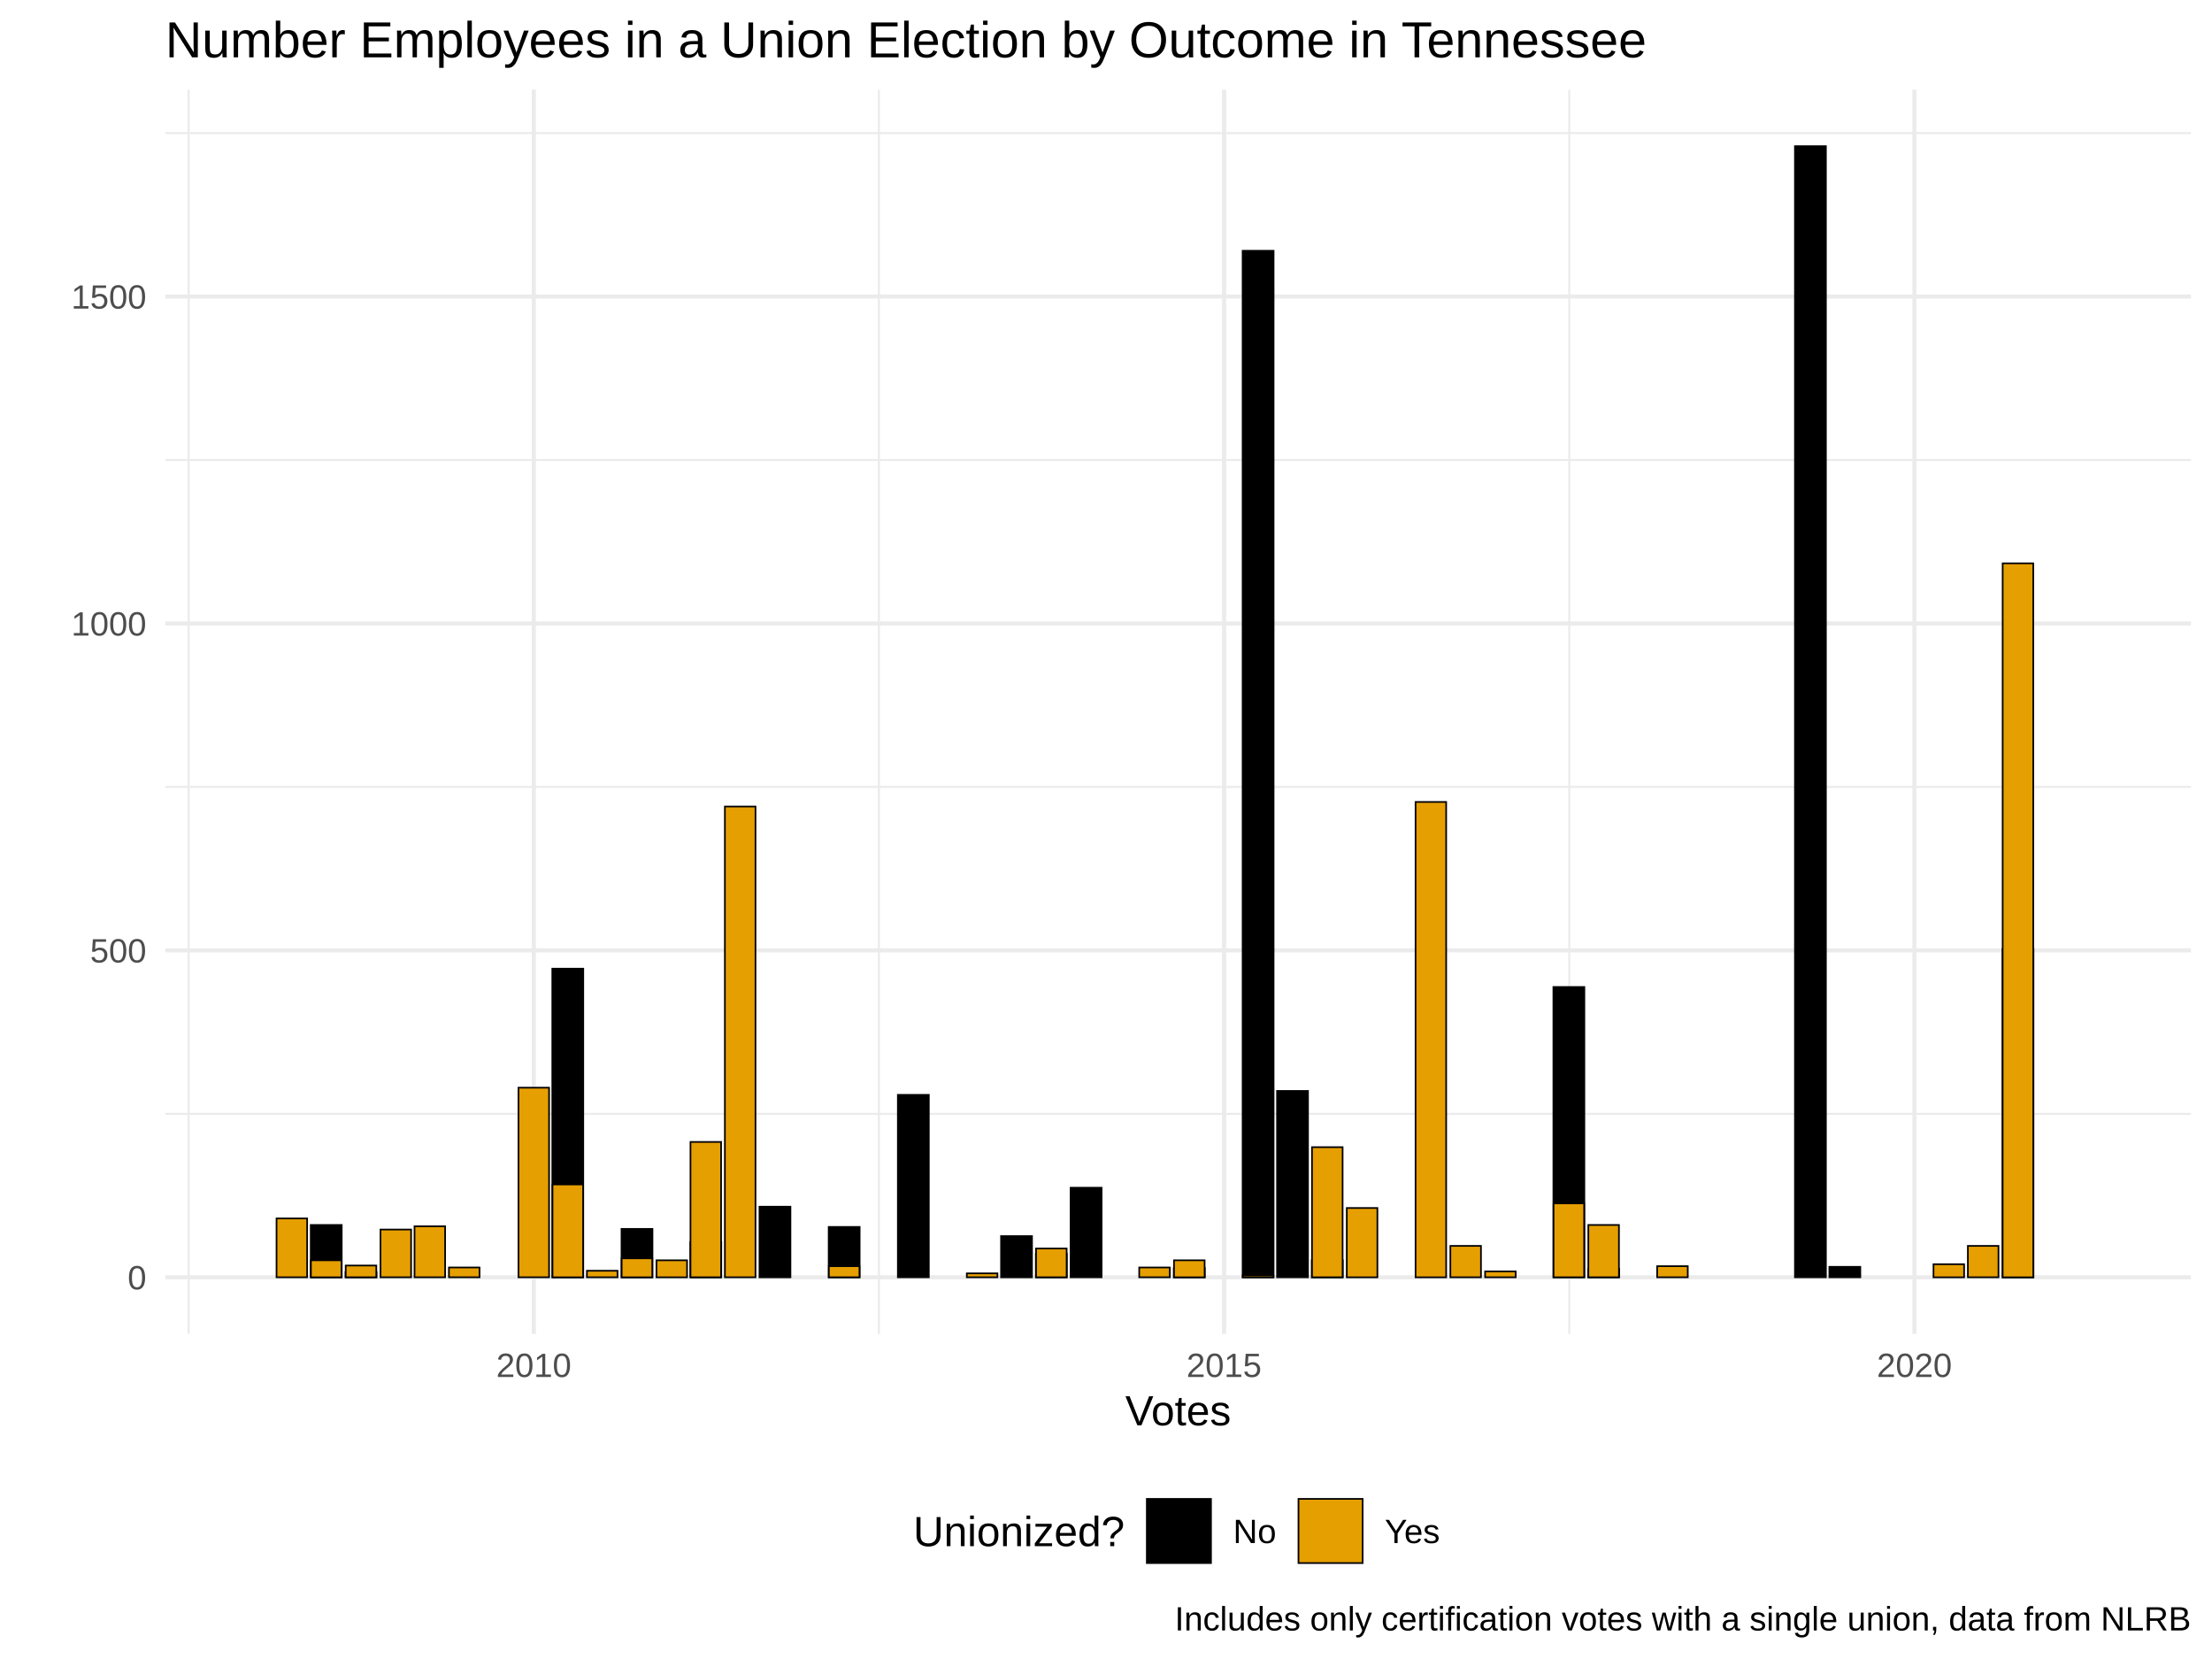
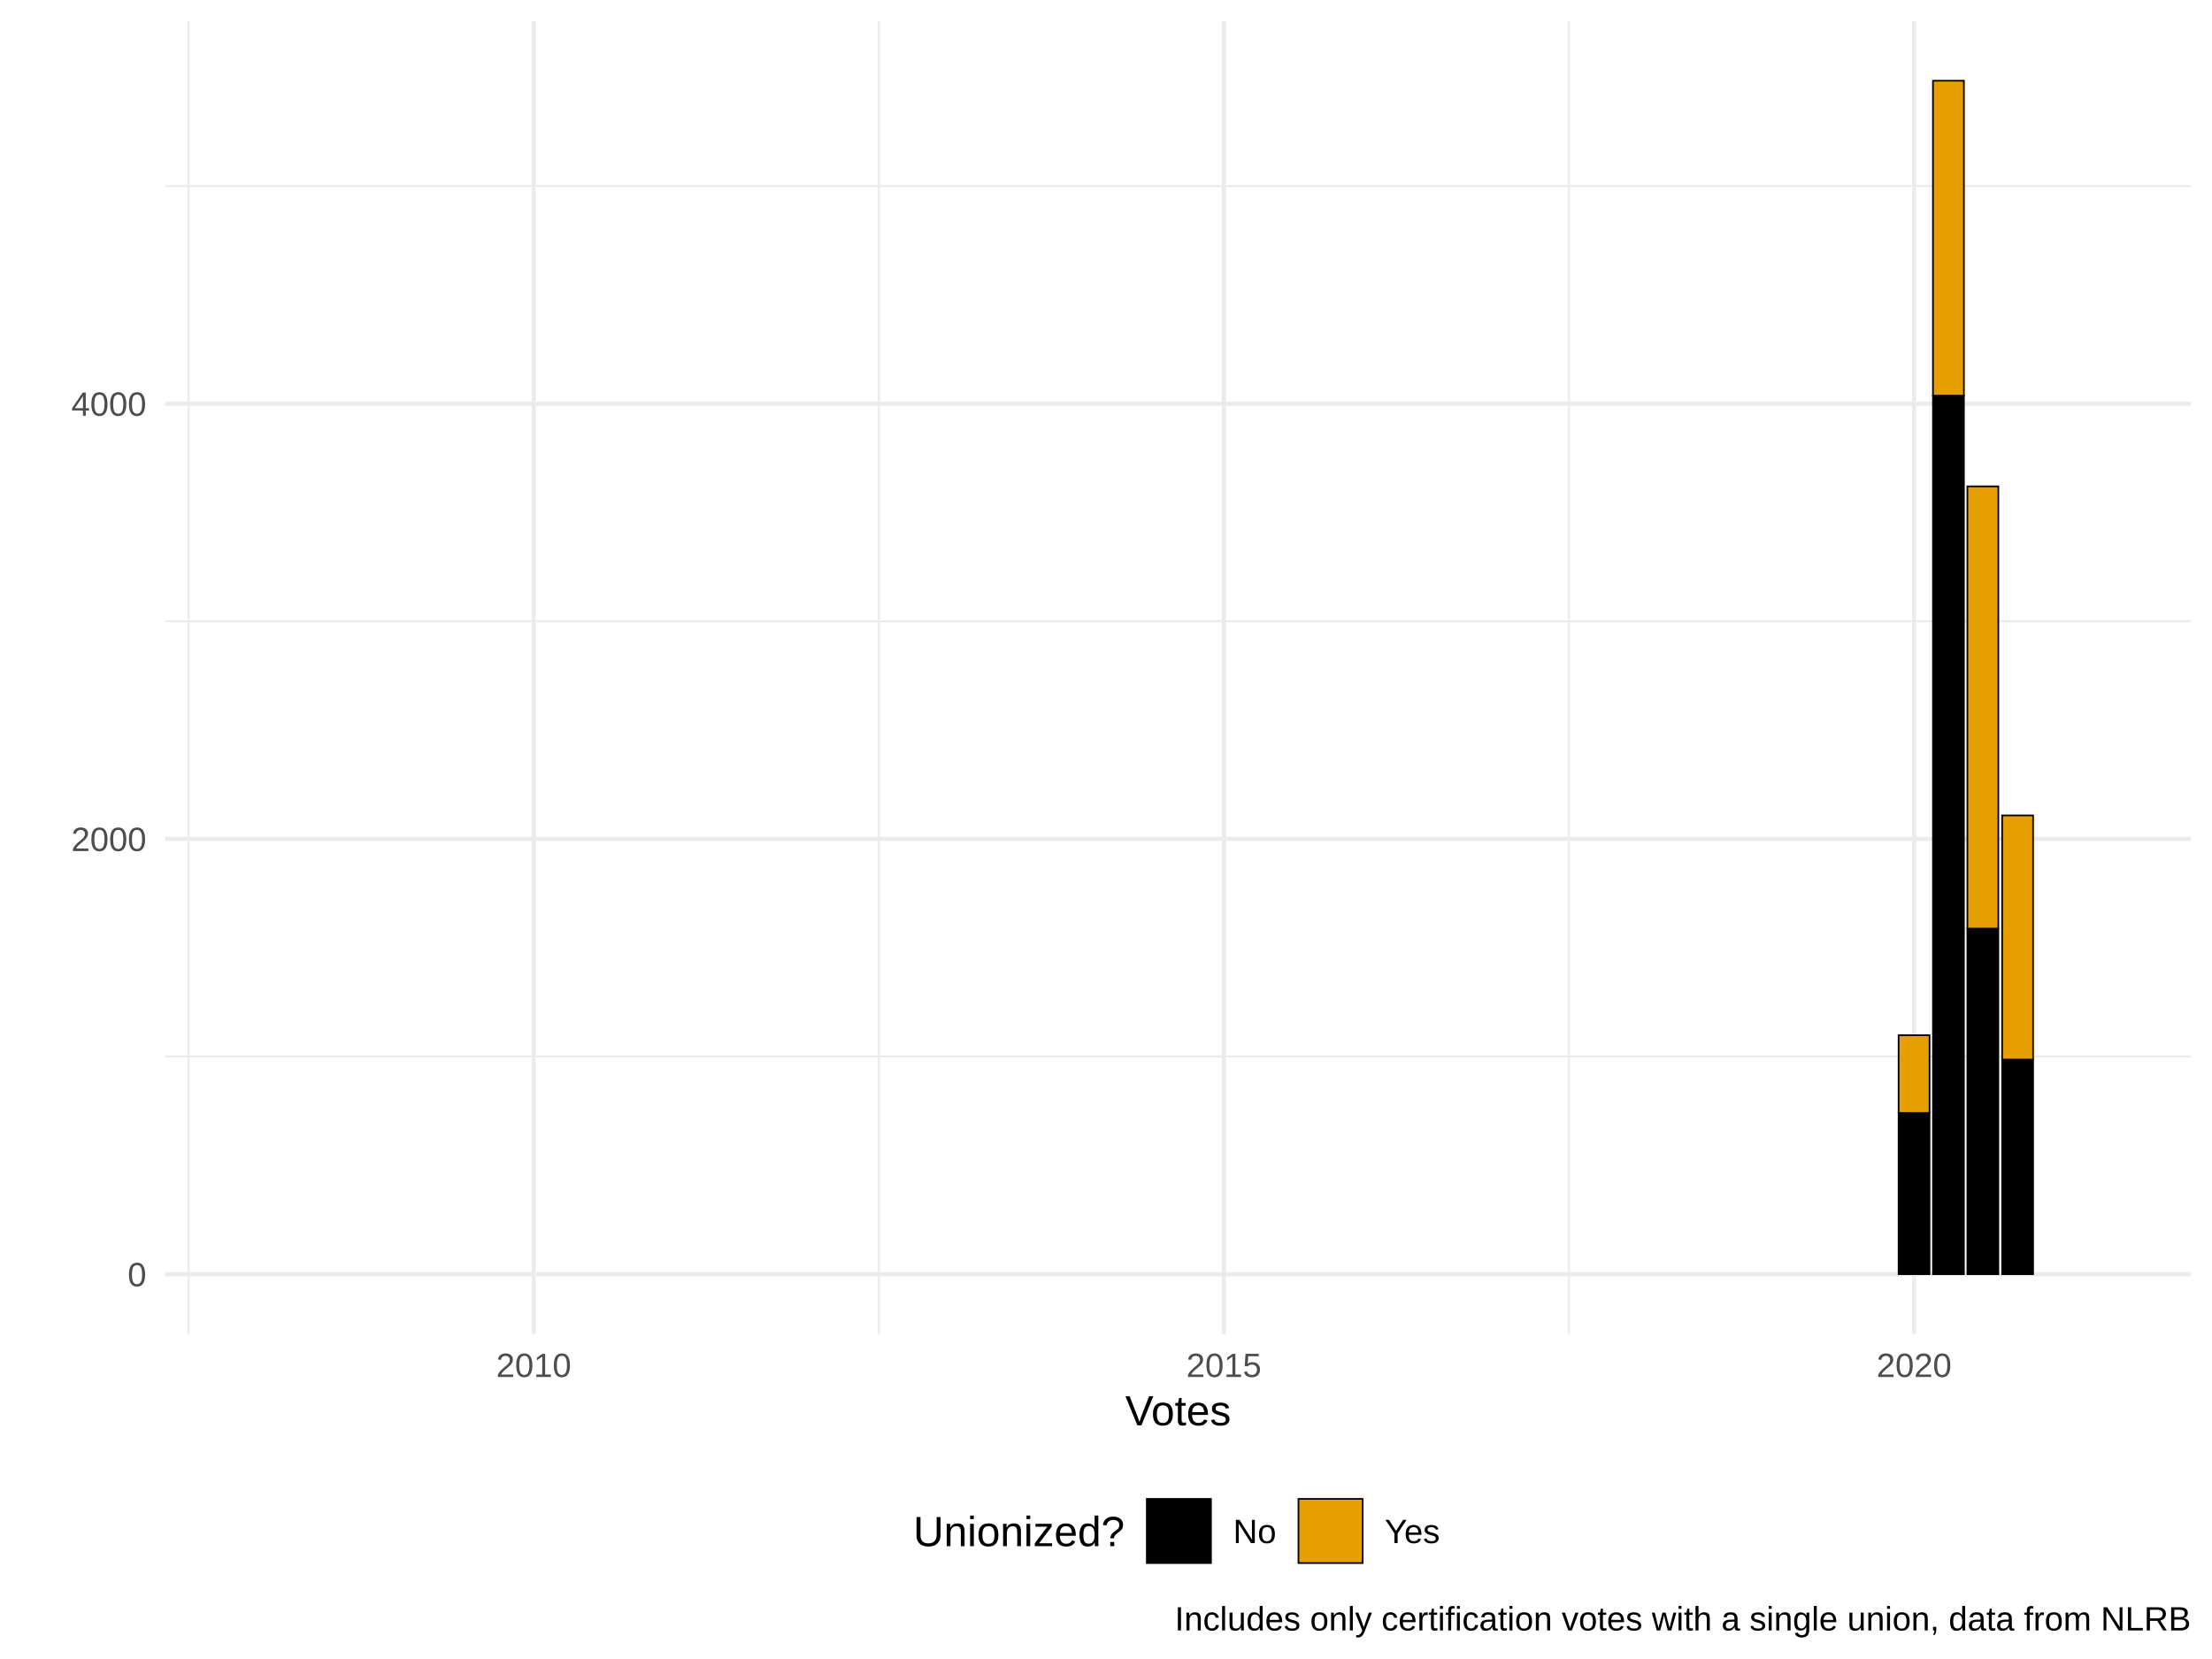
<svg xmlns="http://www.w3.org/2000/svg" class="svglite" width="576.00pt" height="432.00pt" viewBox="0 0 576.00 432.00">
  <defs>
    <style type="text/css">
    .svglite line, .svglite polyline, .svglite polygon, .svglite path, .svglite rect, .svglite circle {
      fill: none;
      stroke: #000000;
      stroke-linecap: round;
      stroke-linejoin: round;
      stroke-miterlimit: 10.00;
    }
  </style>
  </defs>
  <rect width="100%" height="100%" style="stroke: none; fill: #FFFFFF;" />
  <defs>
    <clipPath id="cpMC4wMHw1NzYuMDB8MC4wMHw0MzIuMDA=">
      <rect x="0.00" y="0.00" width="576.00" height="432.00" />
    </clipPath>
  </defs>
  <g clip-path="url(#cpMC4wMHw1NzYuMDB8MC4wMHw0MzIuMDA=)">
</g>
  <defs>
-     <clipPath id="cpNDMuMDZ8NTcwLjUyfDIzLjM0fDM0Ny4zMw==">
-       <rect x="43.06" y="23.34" width="527.46" height="323.99" />
+     <clipPath id="cpNDMuMDZ8NTcwLjUyfDUuNDh8MzQ3LjMz">
+       <rect x="43.06" y="5.48" width="527.46" height="341.85" />
    </clipPath>
  </defs>
-   <g clip-path="url(#cpNDMuMDZ8NTcwLjUyfDIzLjM0fDM0Ny4zMw==)">
-     <polyline points="43.06,290.04 570.52,290.04 " style="stroke-width: 0.53; stroke: #EBEBEB; stroke-linecap: butt;" />
-     <polyline points="43.06,204.91 570.52,204.91 " style="stroke-width: 0.53; stroke: #EBEBEB; stroke-linecap: butt;" />
-     <polyline points="43.06,119.79 570.52,119.79 " style="stroke-width: 0.53; stroke: #EBEBEB; stroke-linecap: butt;" />
-     <polyline points="43.06,34.66 570.52,34.66 " style="stroke-width: 0.53; stroke: #EBEBEB; stroke-linecap: butt;" />
-     <polyline points="49.12,347.33 49.12,23.34 " style="stroke-width: 0.53; stroke: #EBEBEB; stroke-linecap: butt;" />
-     <polyline points="228.87,347.33 228.87,23.34 " style="stroke-width: 0.53; stroke: #EBEBEB; stroke-linecap: butt;" />
-     <polyline points="408.63,347.33 408.63,23.34 " style="stroke-width: 0.53; stroke: #EBEBEB; stroke-linecap: butt;" />
-     <polyline points="43.06,332.60 570.52,332.60 " style="stroke-width: 1.07; stroke: #EBEBEB; stroke-linecap: butt;" />
-     <polyline points="43.06,247.48 570.52,247.48 " style="stroke-width: 1.07; stroke: #EBEBEB; stroke-linecap: butt;" />
-     <polyline points="43.06,162.35 570.52,162.35 " style="stroke-width: 1.07; stroke: #EBEBEB; stroke-linecap: butt;" />
-     <polyline points="43.06,77.22 570.52,77.22 " style="stroke-width: 1.07; stroke: #EBEBEB; stroke-linecap: butt;" />
-     <polyline points="139.00,347.33 139.00,23.34 " style="stroke-width: 1.07; stroke: #EBEBEB; stroke-linecap: butt;" />
-     <polyline points="318.75,347.33 318.75,23.34 " style="stroke-width: 1.07; stroke: #EBEBEB; stroke-linecap: butt;" />
-     <polyline points="498.51,347.33 498.51,23.34 " style="stroke-width: 1.07; stroke: #EBEBEB; stroke-linecap: butt;" />
-     <rect x="80.92" y="318.98" width="8.06" height="13.62" style="stroke-width: 0.43; stroke-linecap: square; stroke-linejoin: miter; fill: #000000;" />
-     <rect x="89.98" y="331.24" width="8.06" height="1.36" style="stroke-width: 0.43; stroke-linecap: square; stroke-linejoin: miter; fill: #000000;" />
-     <rect x="143.82" y="252.24" width="8.06" height="80.36" style="stroke-width: 0.43; stroke-linecap: square; stroke-linejoin: miter; fill: #000000;" />
-     <rect x="161.84" y="320.00" width="8.06" height="12.60" style="stroke-width: 0.43; stroke-linecap: square; stroke-linejoin: miter; fill: #000000;" />
-     <rect x="179.76" y="323.41" width="8.06" height="9.19" style="stroke-width: 0.43; stroke-linecap: square; stroke-linejoin: miter; fill: #000000;" />
-     <rect x="197.77" y="314.22" width="8.06" height="18.39" style="stroke-width: 0.43; stroke-linecap: square; stroke-linejoin: miter; fill: #000000;" />
-     <rect x="215.79" y="319.49" width="8.06" height="13.11" style="stroke-width: 0.43; stroke-linecap: square; stroke-linejoin: miter; fill: #000000;" />
-     <rect x="233.80" y="285.10" width="8.06" height="47.50" style="stroke-width: 0.43; stroke-linecap: square; stroke-linejoin: miter; fill: #000000;" />
-     <rect x="260.67" y="321.88" width="8.06" height="10.73" style="stroke-width: 0.43; stroke-linecap: square; stroke-linejoin: miter; fill: #000000;" />
-     <rect x="269.73" y="326.47" width="8.06" height="6.13" style="stroke-width: 0.43; stroke-linecap: square; stroke-linejoin: miter; fill: #000000;" />
-     <rect x="278.79" y="309.28" width="8.06" height="23.32" style="stroke-width: 0.43; stroke-linecap: square; stroke-linejoin: miter; fill: #000000;" />
-     <rect x="305.66" y="330.22" width="8.06" height="2.38" style="stroke-width: 0.43; stroke-linecap: square; stroke-linejoin: miter; fill: #000000;" />
-     <rect x="323.58" y="65.30" width="8.06" height="267.30" style="stroke-width: 0.43; stroke-linecap: square; stroke-linejoin: miter; fill: #000000;" />
-     <rect x="332.54" y="284.08" width="8.06" height="48.52" style="stroke-width: 0.43; stroke-linecap: square; stroke-linejoin: miter; fill: #000000;" />
-     <rect x="341.59" y="328.18" width="8.06" height="4.43" style="stroke-width: 0.43; stroke-linecap: square; stroke-linejoin: miter; fill: #000000;" />
-     <rect x="404.50" y="257.01" width="8.06" height="75.59" style="stroke-width: 0.43; stroke-linecap: square; stroke-linejoin: miter; fill: #000000;" />
-     <rect x="413.56" y="330.39" width="8.06" height="2.21" style="stroke-width: 0.43; stroke-linecap: square; stroke-linejoin: miter; fill: #000000;" />
-     <rect x="467.40" y="38.06" width="8.06" height="294.54" style="stroke-width: 0.43; stroke-linecap: square; stroke-linejoin: miter; fill: #000000;" />
-     <rect x="476.36" y="329.88" width="8.06" height="2.72" style="stroke-width: 0.43; stroke-linecap: square; stroke-linejoin: miter; fill: #000000;" />
-     <rect x="521.45" y="247.14" width="8.06" height="85.47" style="stroke-width: 0.43; stroke-linecap: square; stroke-linejoin: miter; fill: #000000;" />
-     <rect x="72.01" y="317.28" width="7.97" height="15.32" style="stroke-width: 0.43; stroke-linecap: square; stroke-linejoin: miter; fill: #E69F00;" />
-     <rect x="80.96" y="328.18" width="7.97" height="4.43" style="stroke-width: 0.43; stroke-linecap: square; stroke-linejoin: miter; fill: #E69F00;" />
-     <rect x="90.02" y="329.54" width="7.97" height="3.06" style="stroke-width: 0.43; stroke-linecap: square; stroke-linejoin: miter; fill: #E69F00;" />
-     <rect x="99.08" y="320.17" width="7.97" height="12.43" style="stroke-width: 0.43; stroke-linecap: square; stroke-linejoin: miter; fill: #E69F00;" />
-     <rect x="107.94" y="319.32" width="7.97" height="13.28" style="stroke-width: 0.43; stroke-linecap: square; stroke-linejoin: miter; fill: #E69F00;" />
-     <rect x="116.90" y="330.05" width="7.97" height="2.55" style="stroke-width: 0.43; stroke-linecap: square; stroke-linejoin: miter; fill: #E69F00;" />
-     <rect x="135.01" y="283.23" width="7.97" height="49.37" style="stroke-width: 0.43; stroke-linecap: square; stroke-linejoin: miter; fill: #E69F00;" />
-     <rect x="143.87" y="308.43" width="7.97" height="24.18" style="stroke-width: 0.43; stroke-linecap: square; stroke-linejoin: miter; fill: #E69F00;" />
-     <rect x="152.83" y="330.90" width="7.97" height="1.70" style="stroke-width: 0.43; stroke-linecap: square; stroke-linejoin: miter; fill: #E69F00;" />
-     <rect x="161.88" y="327.67" width="7.97" height="4.94" style="stroke-width: 0.43; stroke-linecap: square; stroke-linejoin: miter; fill: #E69F00;" />
-     <rect x="170.94" y="328.18" width="7.97" height="4.43" style="stroke-width: 0.43; stroke-linecap: square; stroke-linejoin: miter; fill: #E69F00;" />
-     <rect x="179.80" y="297.36" width="7.97" height="35.24" style="stroke-width: 0.43; stroke-linecap: square; stroke-linejoin: miter; fill: #E69F00;" />
-     <rect x="188.76" y="210.02" width="7.97" height="122.58" style="stroke-width: 0.43; stroke-linecap: square; stroke-linejoin: miter; fill: #E69F00;" />
-     <rect x="215.83" y="329.71" width="7.97" height="2.89" style="stroke-width: 0.43; stroke-linecap: square; stroke-linejoin: miter; fill: #E69F00;" />
-     <rect x="251.76" y="331.58" width="7.97" height="1.02" style="stroke-width: 0.43; stroke-linecap: square; stroke-linejoin: miter; fill: #E69F00;" />
-     <rect x="269.78" y="325.11" width="7.97" height="7.49" style="stroke-width: 0.43; stroke-linecap: square; stroke-linejoin: miter; fill: #E69F00;" />
-     <rect x="296.65" y="330.05" width="7.97" height="2.55" style="stroke-width: 0.43; stroke-linecap: square; stroke-linejoin: miter; fill: #E69F00;" />
-     <rect x="305.71" y="328.18" width="7.97" height="4.43" style="stroke-width: 0.43; stroke-linecap: square; stroke-linejoin: miter; fill: #E69F00;" />
-     <rect x="323.62" y="332.09" width="7.97" height="0.51" style="stroke-width: 0.43; stroke-linecap: square; stroke-linejoin: miter; fill: #E69F00;" />
-     <rect x="341.64" y="298.72" width="7.97" height="33.88" style="stroke-width: 0.43; stroke-linecap: square; stroke-linejoin: miter; fill: #E69F00;" />
-     <rect x="350.70" y="314.56" width="7.97" height="18.05" style="stroke-width: 0.43; stroke-linecap: square; stroke-linejoin: miter; fill: #E69F00;" />
-     <rect x="368.61" y="208.83" width="7.97" height="123.78" style="stroke-width: 0.43; stroke-linecap: square; stroke-linejoin: miter; fill: #E69F00;" />
-     <rect x="377.67" y="324.43" width="7.97" height="8.17" style="stroke-width: 0.43; stroke-linecap: square; stroke-linejoin: miter; fill: #E69F00;" />
-     <rect x="386.72" y="331.07" width="7.97" height="1.53" style="stroke-width: 0.43; stroke-linecap: square; stroke-linejoin: miter; fill: #E69F00;" />
-     <rect x="404.54" y="313.36" width="7.97" height="19.24" style="stroke-width: 0.43; stroke-linecap: square; stroke-linejoin: miter; fill: #E69F00;" />
-     <rect x="413.60" y="318.98" width="7.97" height="13.62" style="stroke-width: 0.43; stroke-linecap: square; stroke-linejoin: miter; fill: #E69F00;" />
-     <rect x="431.52" y="329.71" width="7.97" height="2.89" style="stroke-width: 0.43; stroke-linecap: square; stroke-linejoin: miter; fill: #E69F00;" />
-     <rect x="503.48" y="329.20" width="7.97" height="3.41" style="stroke-width: 0.43; stroke-linecap: square; stroke-linejoin: miter; fill: #E69F00;" />
-     <rect x="512.43" y="324.43" width="7.97" height="8.17" style="stroke-width: 0.43; stroke-linecap: square; stroke-linejoin: miter; fill: #E69F00;" />
-     <rect x="521.49" y="146.69" width="7.97" height="185.92" style="stroke-width: 0.43; stroke-linecap: square; stroke-linejoin: miter; fill: #E69F00;" />
+   <g clip-path="url(#cpNDMuMDZ8NTcwLjUyfDUuNDh8MzQ3LjMz)">
+     <polyline points="43.06,275.12 570.52,275.12 " style="stroke-width: 0.53; stroke: #EBEBEB; stroke-linecap: butt;" />
+     <polyline points="43.06,161.78 570.52,161.78 " style="stroke-width: 0.53; stroke: #EBEBEB; stroke-linecap: butt;" />
+     <polyline points="43.06,48.45 570.52,48.45 " style="stroke-width: 0.53; stroke: #EBEBEB; stroke-linecap: butt;" />
+     <polyline points="49.12,347.33 49.12,5.48 " style="stroke-width: 0.53; stroke: #EBEBEB; stroke-linecap: butt;" />
+     <polyline points="228.84,347.33 228.84,5.48 " style="stroke-width: 0.53; stroke: #EBEBEB; stroke-linecap: butt;" />
+     <polyline points="408.56,347.33 408.56,5.48 " style="stroke-width: 0.53; stroke: #EBEBEB; stroke-linecap: butt;" />
+     <polyline points="43.06,331.79 570.52,331.79 " style="stroke-width: 1.07; stroke: #EBEBEB; stroke-linecap: butt;" />
+     <polyline points="43.06,218.45 570.52,218.45 " style="stroke-width: 1.07; stroke: #EBEBEB; stroke-linecap: butt;" />
+     <polyline points="43.06,105.12 570.52,105.12 " style="stroke-width: 1.07; stroke: #EBEBEB; stroke-linecap: butt;" />
+     <polyline points="138.98,347.33 138.98,5.48 " style="stroke-width: 1.07; stroke: #EBEBEB; stroke-linecap: butt;" />
+     <polyline points="318.70,347.33 318.70,5.48 " style="stroke-width: 1.07; stroke: #EBEBEB; stroke-linecap: butt;" />
+     <polyline points="498.42,347.33 498.42,5.48 " style="stroke-width: 1.07; stroke: #EBEBEB; stroke-linecap: butt;" />
+     <rect x="494.39" y="289.80" width="8.06" height="41.99" style="stroke-width: 0.43; stroke-linecap: square; stroke-linejoin: miter; fill: #000000;" />
+     <rect x="503.34" y="103.02" width="8.06" height="228.77" style="stroke-width: 0.43; stroke-linecap: square; stroke-linejoin: miter; fill: #000000;" />
+     <rect x="512.30" y="241.80" width="8.06" height="89.99" style="stroke-width: 0.43; stroke-linecap: square; stroke-linejoin: miter; fill: #000000;" />
+     <rect x="521.35" y="275.92" width="8.06" height="55.88" style="stroke-width: 0.43; stroke-linecap: square; stroke-linejoin: miter; fill: #000000;" />
+     <rect x="494.39" y="269.57" width="8.06" height="20.23" style="stroke-width: 0.43; stroke-linecap: square; stroke-linejoin: miter; fill: #E69F00;" />
+     <rect x="503.34" y="21.02" width="8.06" height="82.00" style="stroke-width: 0.43; stroke-linecap: square; stroke-linejoin: miter; fill: #E69F00;" />
+     <rect x="512.30" y="126.65" width="8.06" height="115.15" style="stroke-width: 0.43; stroke-linecap: square; stroke-linejoin: miter; fill: #E69F00;" />
+     <rect x="521.35" y="212.33" width="8.06" height="63.58" style="stroke-width: 0.43; stroke-linecap: square; stroke-linejoin: miter; fill: #E69F00;" />
  </g>
  <g clip-path="url(#cpMC4wMHw1NzYuMDB8MC4wMHw0MzIuMDA=)">
-     <text x="38.13" y="335.76" text-anchor="end" style="font-size: 8.80px; fill: #4D4D4D; font-family: Arial;" textLength="4.90px" lengthAdjust="spacingAndGlyphs">0</text>
-     <text x="38.13" y="250.63" text-anchor="end" style="font-size: 8.80px; fill: #4D4D4D; font-family: Arial;" textLength="14.69px" lengthAdjust="spacingAndGlyphs">500</text>
-     <text x="38.13" y="165.50" text-anchor="end" style="font-size: 8.80px; fill: #4D4D4D; font-family: Arial;" textLength="19.58px" lengthAdjust="spacingAndGlyphs">1000</text>
-     <text x="38.13" y="80.37" text-anchor="end" style="font-size: 8.80px; fill: #4D4D4D; font-family: Arial;" textLength="19.58px" lengthAdjust="spacingAndGlyphs">1500</text>
-     <text x="139.00" y="358.57" text-anchor="middle" style="font-size: 8.80px; fill: #4D4D4D; font-family: Arial;" textLength="19.58px" lengthAdjust="spacingAndGlyphs">2010</text>
-     <text x="318.75" y="358.57" text-anchor="middle" style="font-size: 8.80px; fill: #4D4D4D; font-family: Arial;" textLength="19.58px" lengthAdjust="spacingAndGlyphs">2015</text>
-     <text x="498.51" y="358.57" text-anchor="middle" style="font-size: 8.80px; fill: #4D4D4D; font-family: Arial;" textLength="19.58px" lengthAdjust="spacingAndGlyphs">2020</text>
+     <text x="38.13" y="334.95" text-anchor="end" style="font-size: 8.80px; fill: #4D4D4D; font-family: Arial;" textLength="4.90px" lengthAdjust="spacingAndGlyphs">0</text>
+     <text x="38.13" y="221.61" text-anchor="end" style="font-size: 8.80px; fill: #4D4D4D; font-family: Arial;" textLength="19.58px" lengthAdjust="spacingAndGlyphs">2000</text>
+     <text x="38.13" y="108.27" text-anchor="end" style="font-size: 8.80px; fill: #4D4D4D; font-family: Arial;" textLength="19.58px" lengthAdjust="spacingAndGlyphs">4000</text>
+     <text x="138.98" y="358.57" text-anchor="middle" style="font-size: 8.80px; fill: #4D4D4D; font-family: Arial;" textLength="19.58px" lengthAdjust="spacingAndGlyphs">2010</text>
+     <text x="318.70" y="358.57" text-anchor="middle" style="font-size: 8.80px; fill: #4D4D4D; font-family: Arial;" textLength="19.58px" lengthAdjust="spacingAndGlyphs">2015</text>
+     <text x="498.42" y="358.57" text-anchor="middle" style="font-size: 8.80px; fill: #4D4D4D; font-family: Arial;" textLength="19.58px" lengthAdjust="spacingAndGlyphs">2020</text>
    <text x="306.79" y="371.15" text-anchor="middle" style="font-size: 11.00px; font-family: Arial;" textLength="28.13px" lengthAdjust="spacingAndGlyphs">Votes</text>
    <text x="237.82" y="402.61" style="font-size: 11.00px; font-family: Arial;" textLength="55.04px" lengthAdjust="spacingAndGlyphs">Unionized?</text>
    <rect x="298.63" y="390.31" width="16.71" height="16.71" style="stroke-width: 0.43; stroke-linecap: square; stroke-linejoin: miter; fill: #000000;" />
    <rect x="338.12" y="390.31" width="16.71" height="16.71" style="stroke-width: 0.43; stroke-linecap: square; stroke-linejoin: miter; fill: #E69F00;" />
    <text x="321.11" y="401.82" style="font-size: 8.80px; font-family: Arial;" textLength="11.25px" lengthAdjust="spacingAndGlyphs">No</text>
    <text x="360.59" y="401.82" style="font-size: 8.80px; font-family: Arial;" textLength="15.16px" lengthAdjust="spacingAndGlyphs">Yes</text>
-     <text x="43.06" y="14.94" style="font-size: 13.20px; font-family: Arial;" textLength="387.14px" lengthAdjust="spacingAndGlyphs">Number Employees in a Union Election by Outcome in Tennessee</text>
    <text x="570.52" y="424.57" text-anchor="end" style="font-size: 8.80px; font-family: Arial;" textLength="264.54px" lengthAdjust="spacingAndGlyphs">Includes only certification votes with a single union, data from NLRB</text>
  </g>
</svg>
